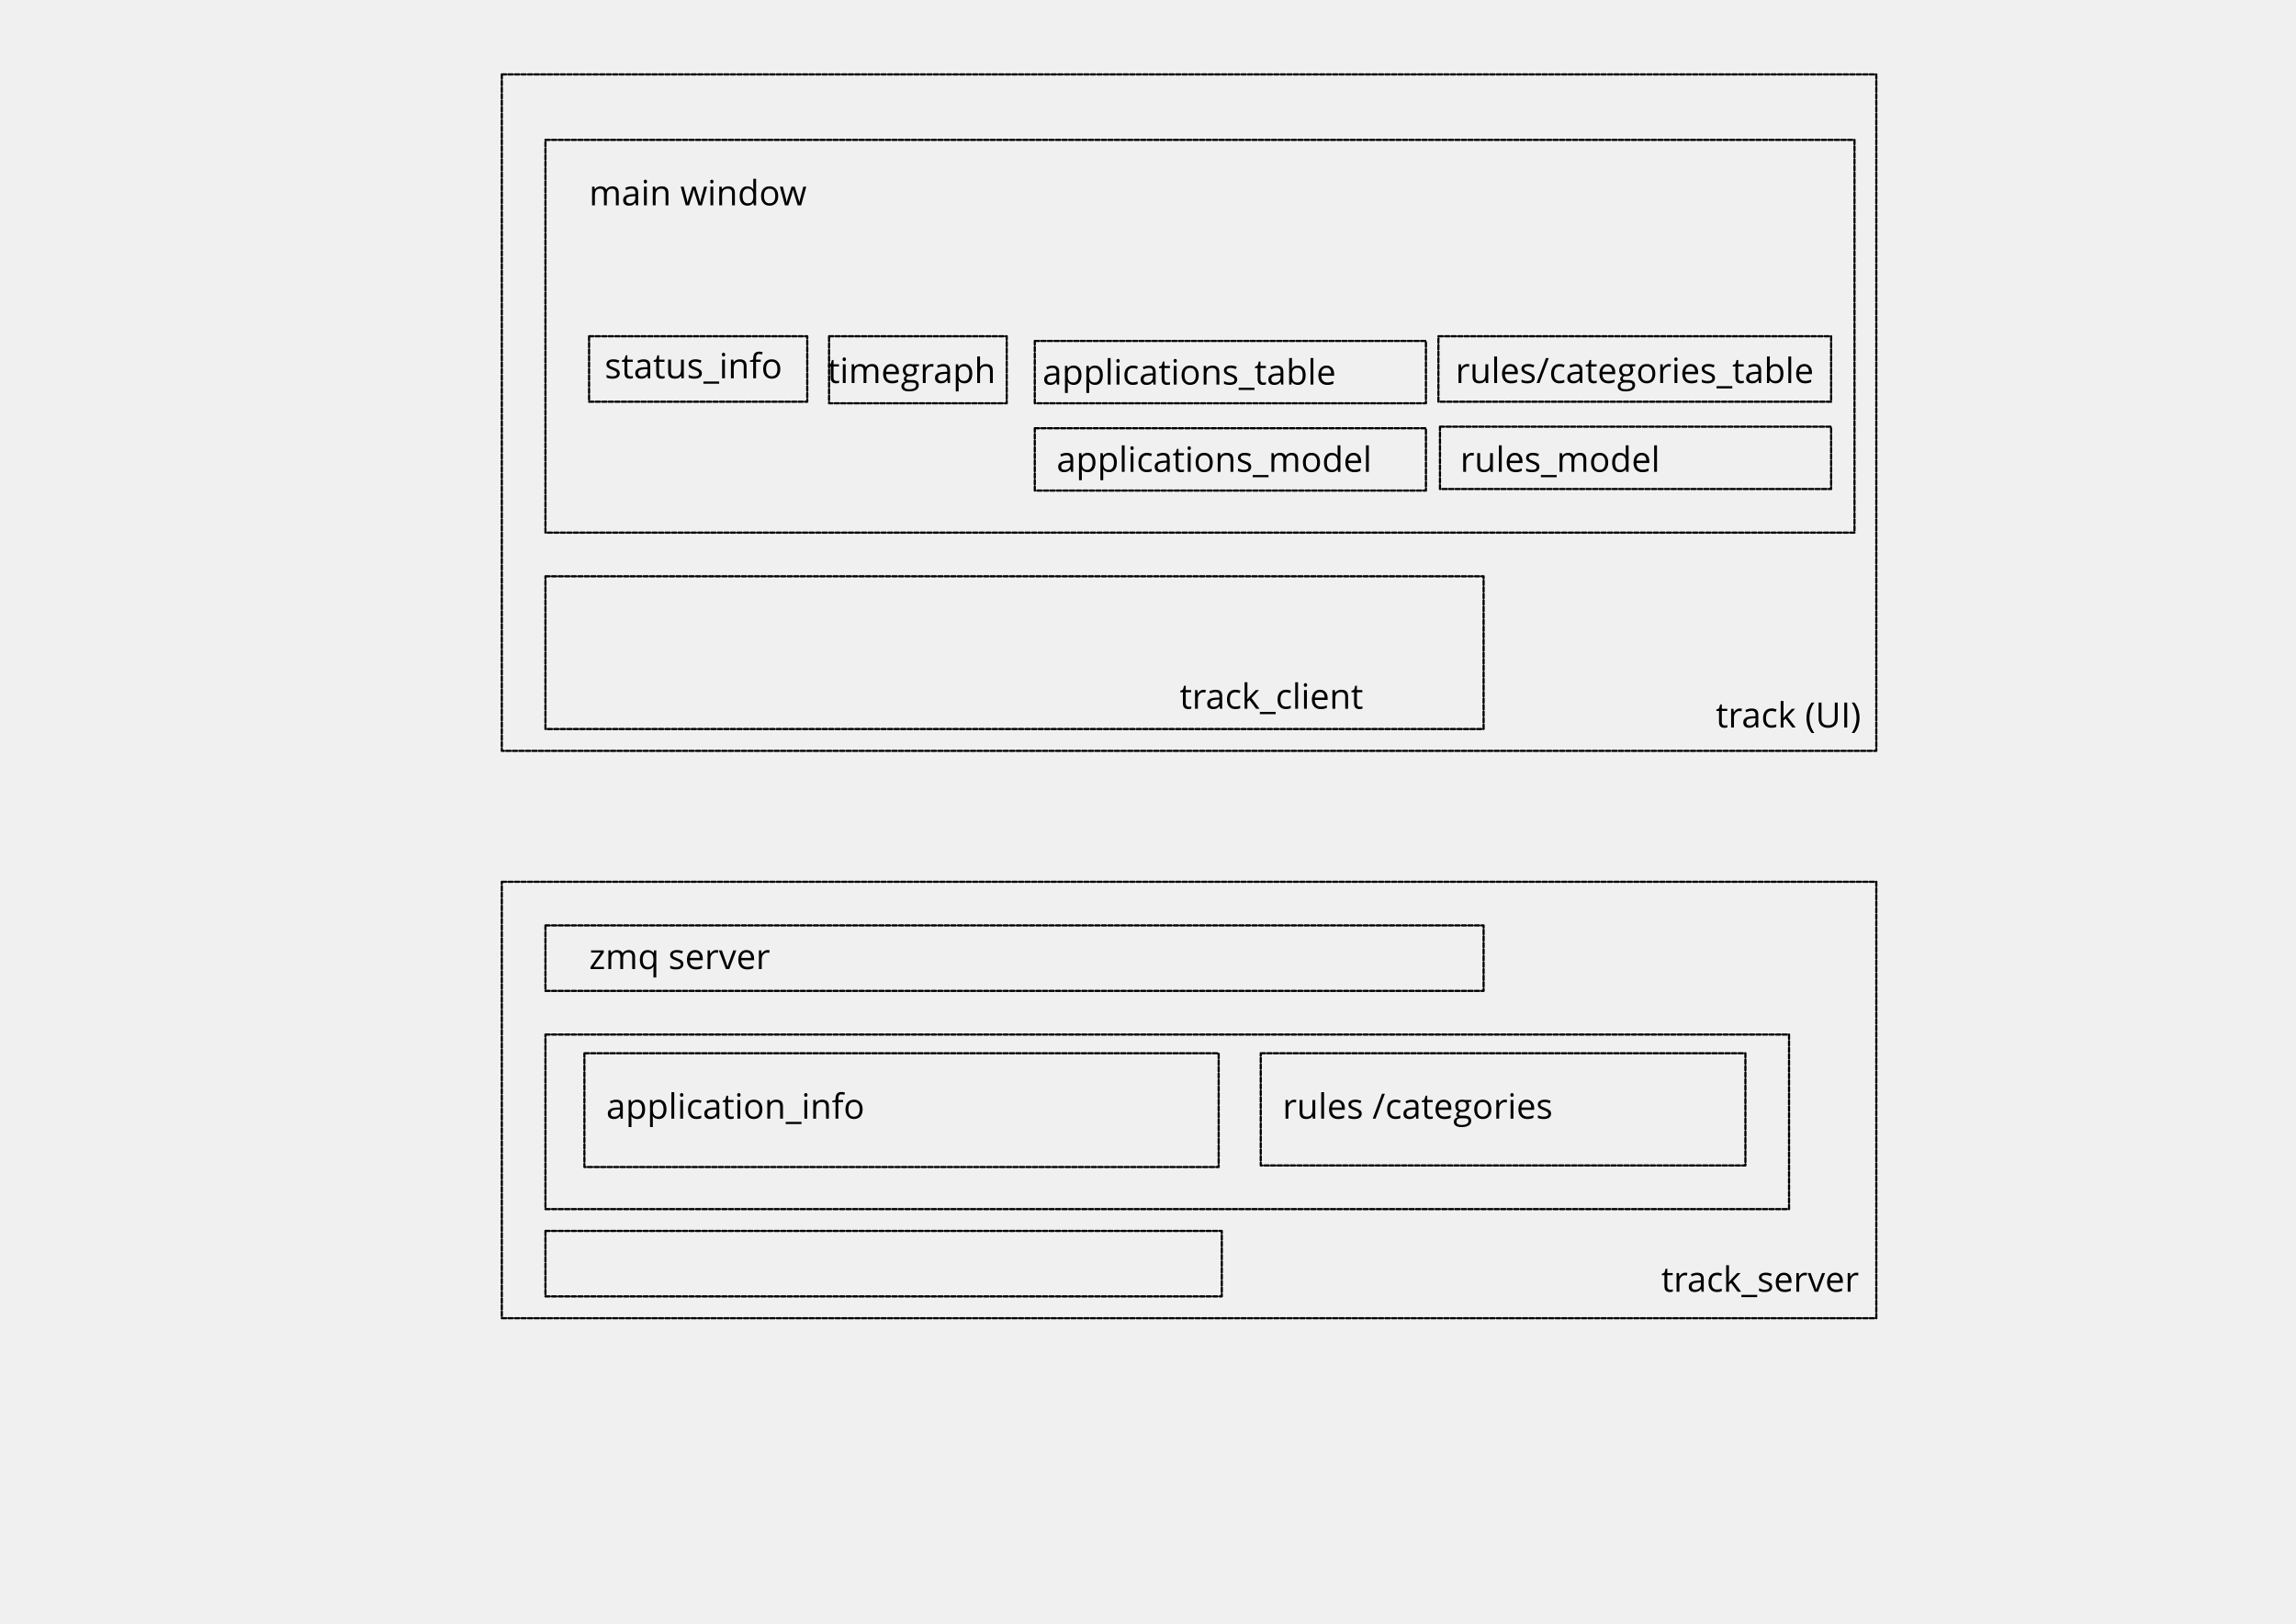
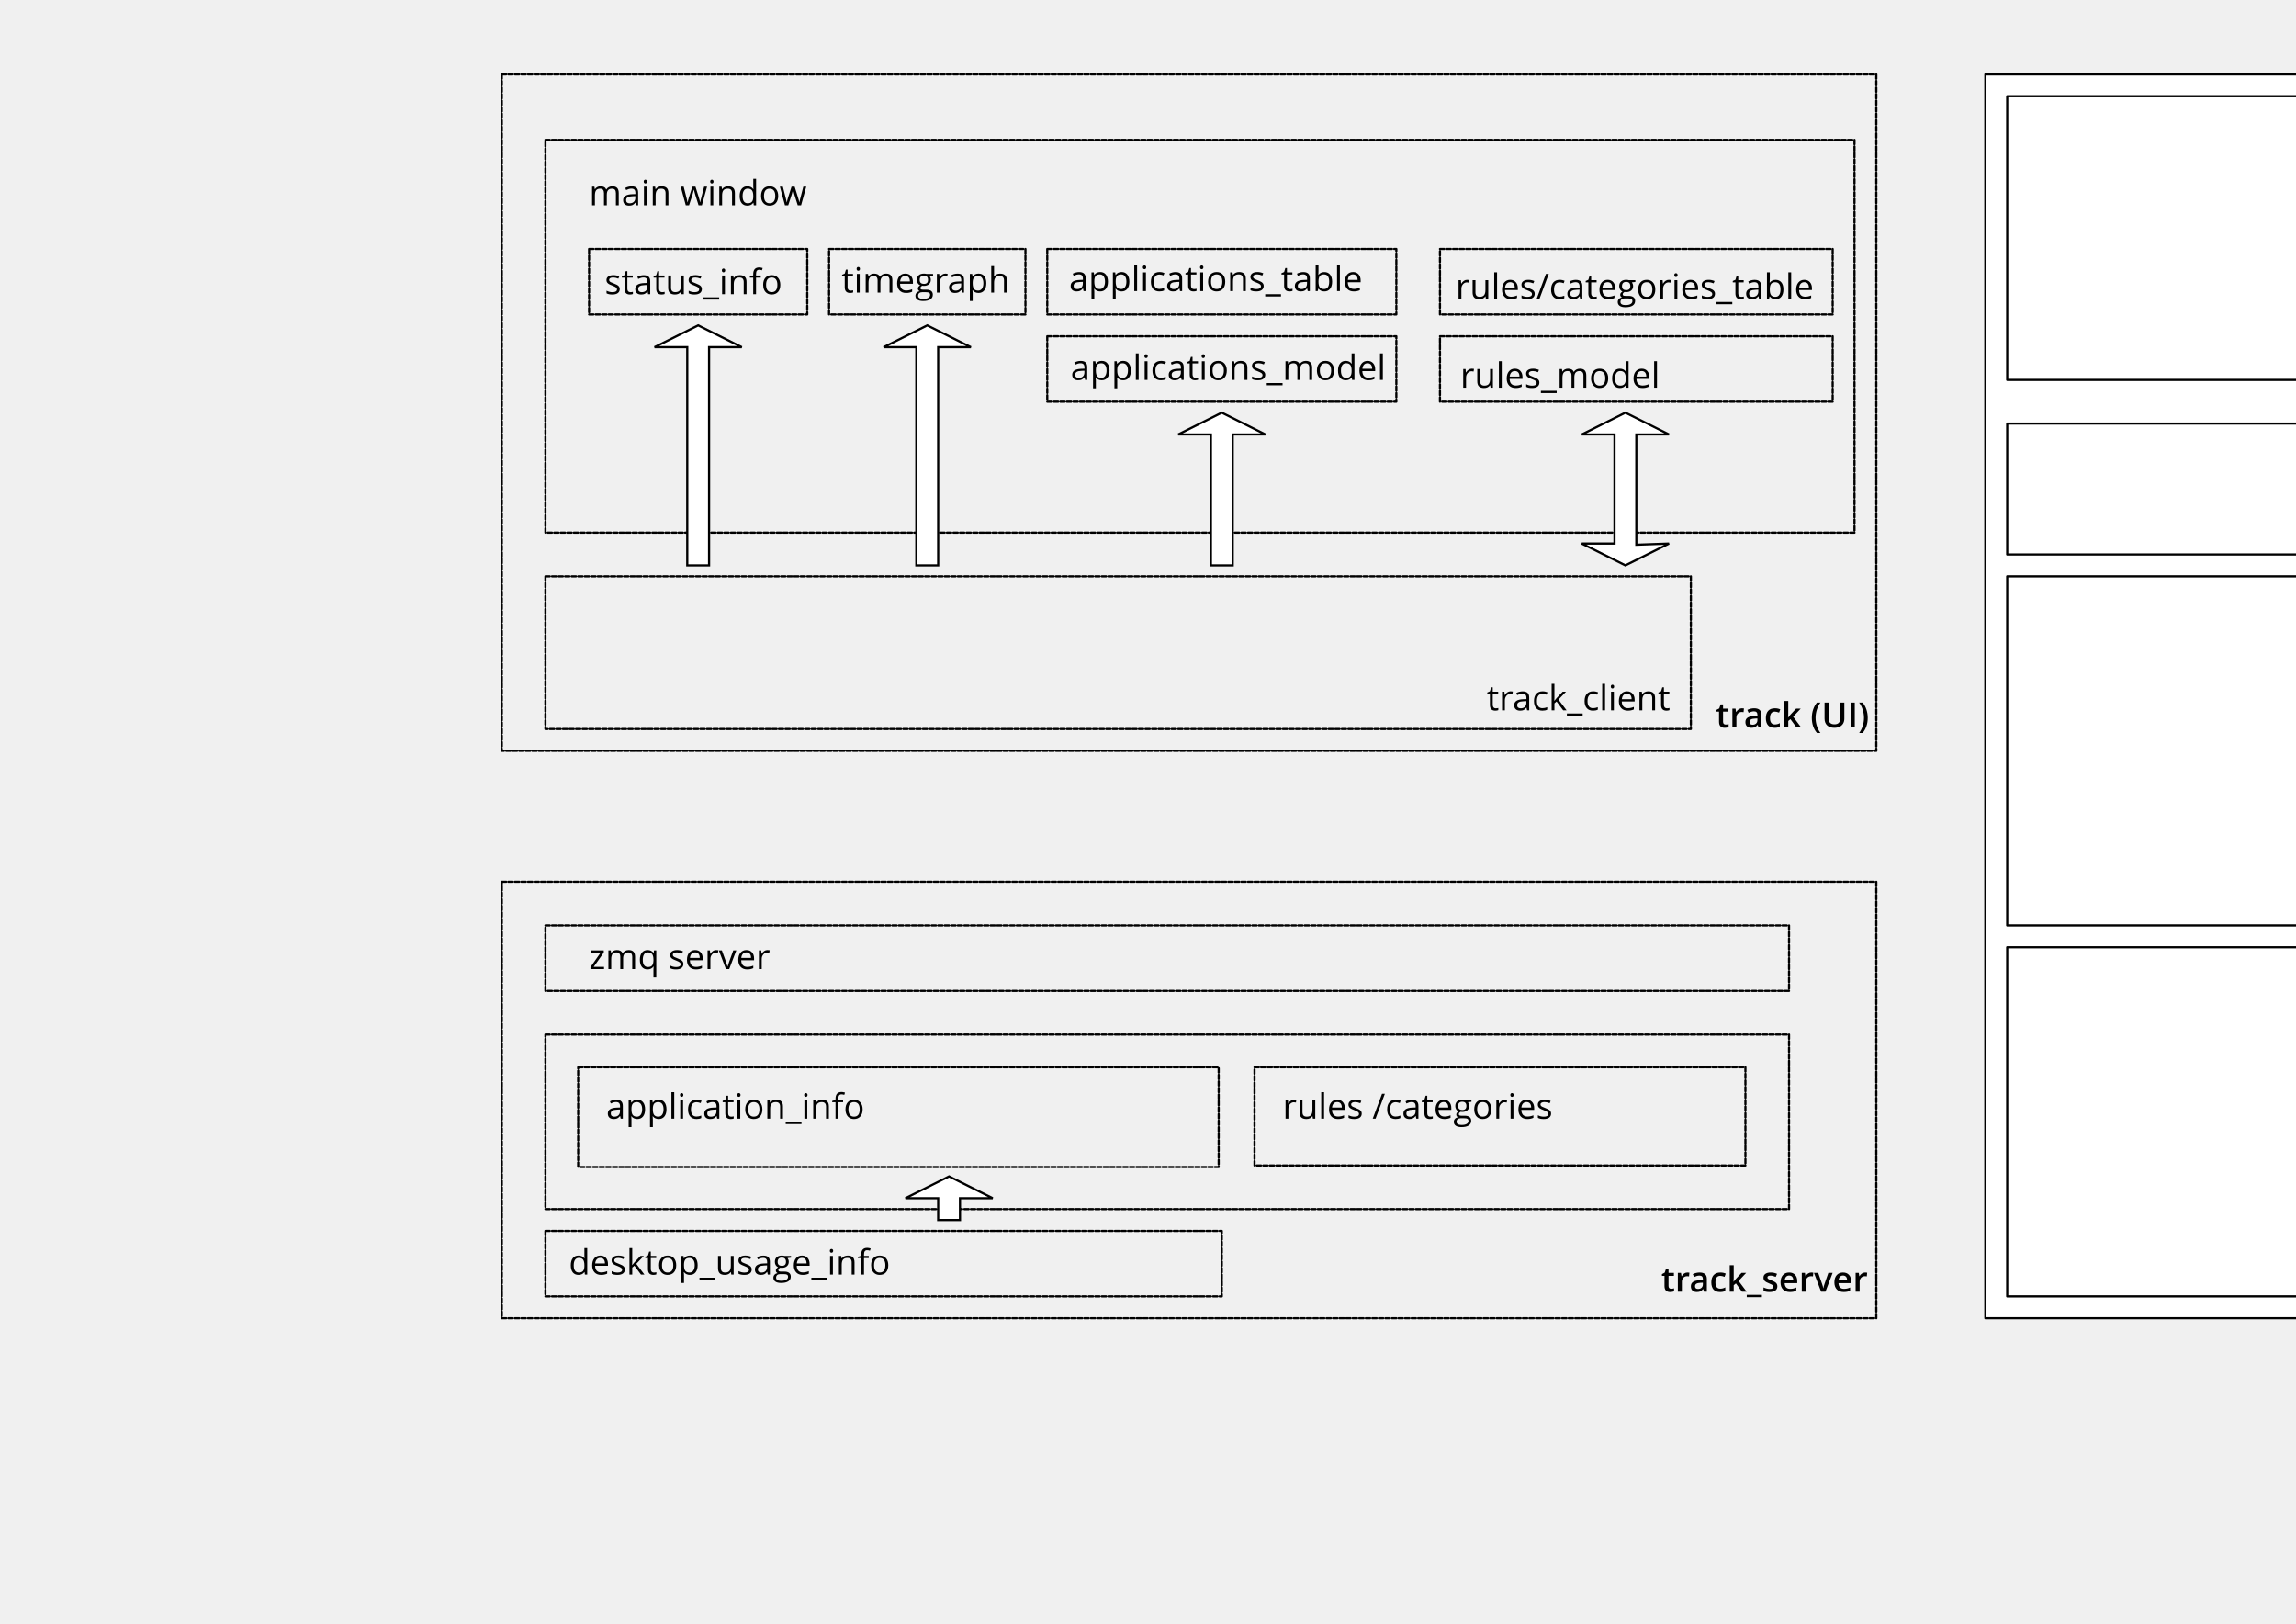
<svg xmlns="http://www.w3.org/2000/svg" width="297mm" height="210mm" viewBox="0 0 1052.362 744.094" id="svg2" version="1.1">
-   <defs id="defs4" />
+   <defs id="defs4">
+     <marker orient="auto" refY="0.0" refX="0.0" id="Arrow2Lend" style="overflow:visible;">
+       <path id="path4317" style="fill-rule:evenodd;stroke-width:0.625;stroke-linejoin:round;stroke:#000000;stroke-opacity:1;fill:#000000;fill-opacity:1" d="M 8.719,4.034 L -2.207,0.016 L 8.719,-4.002 C 6.973,-1.63 6.983,1.616 8.719,4.034 z " transform="scale(1.1) rotate(180) translate(1,0)" />
+     </marker>
+     <marker orient="auto" refY="0.0" refX="0.0" id="Arrow2Lstart" style="overflow:visible">
+       <path id="path4314" style="fill-rule:evenodd;stroke-width:0.625;stroke-linejoin:round;stroke:#000000;stroke-opacity:1;fill:#000000;fill-opacity:1" d="M 8.719,4.034 L -2.207,0.016 L 8.719,-4.002 C 6.973,-1.63 6.983,1.616 8.719,4.034 z " transform="scale(1.1) translate(1,0)" />
+     </marker>
+   </defs>
  <g id="layer1" transform="translate(0,-308.2677)">
    <rect style="opacity:1;fill:none;fill-opacity:1;stroke:#000000;stroke-width:1;stroke-linecap:round;stroke-linejoin:round;stroke-miterlimit:4;stroke-dasharray:2, 1;stroke-dashoffset:0;stroke-opacity:1" id="rect3357" width="630" height="200" x="230" y="712.362" ry="4.2339801e-05" />
    <text xml:space="preserve" style="font-style:normal;font-weight:normal;font-size:16px;line-height:125%;font-family:'open sans';-inkscape-font-specification:'open sans';text-align:start;letter-spacing:0px;word-spacing:0px;text-anchor:start;fill:#000000;fill-opacity:1;stroke:none;stroke-width:1px;stroke-linecap:butt;stroke-linejoin:miter;stroke-opacity:1" x="761.429" y="900.219" id="text3359">
-       <tspan id="tspan3361" x="761.429" y="900.219">track_server</tspan>
+       <tspan id="tspan3361" x="761.429" y="900.219" style="-inkscape-font-specification:'open sans Semi-Bold';font-family:'open sans';font-weight:600;font-style:normal;font-stretch:normal;font-variant:normal">track_server</tspan>
    </text>
    <rect style="opacity:1;fill:none;fill-opacity:1;stroke:#000000;stroke-width:1;stroke-linecap:round;stroke-linejoin:round;stroke-miterlimit:4;stroke-dasharray:2, 1;stroke-dashoffset:0;stroke-opacity:1" id="rect3363" width="630" height="310" x="230" y="342.362" ry="4.2339801e-05" />
-     <text xml:space="preserve" style="font-style:normal;font-weight:normal;font-size:16px;line-height:125%;font-family:'open sans';-inkscape-font-specification:'open sans';text-align:start;letter-spacing:0px;word-spacing:0px;text-anchor:start;fill:#000000;fill-opacity:1;stroke:none;stroke-width:1px;stroke-linecap:butt;stroke-linejoin:miter;stroke-opacity:1" x="786.429" y="641.648" id="text3365">
+     <text xml:space="preserve" style="font-style:normal;font-weight:600;font-size:16px;line-height:125%;font-family:'open sans';-inkscape-font-specification:'open sans Semi-Bold';text-align:start;letter-spacing:0px;word-spacing:0px;text-anchor:start;fill:#000000;fill-opacity:1;stroke:none;stroke-width:1px;stroke-linecap:butt;stroke-linejoin:miter;stroke-opacity:1;font-stretch:normal;font-variant:normal;" x="786.429" y="641.648" id="text3365">
      <tspan id="tspan3367" x="786.429" y="641.648">track (UI)</tspan>
    </text>
-     <rect style="opacity:1;fill:none;fill-opacity:1;stroke:#000000;stroke-width:1;stroke-linecap:round;stroke-linejoin:round;stroke-miterlimit:4;stroke-dasharray:2, 1;stroke-dashoffset:0;stroke-opacity:1" id="rect3369" width="430" height="70" x="250" y="572.362" ry="4.2339801e-05" />
-     <rect style="opacity:1;fill:none;fill-opacity:1;stroke:#000000;stroke-width:1;stroke-linecap:round;stroke-linejoin:round;stroke-miterlimit:4;stroke-dasharray:2, 1;stroke-dashoffset:0;stroke-opacity:1" id="rect3371" width="179.286" height="28.571" x="474.286" y="464.505" ry="4.2339801e-05" />
-     <rect style="opacity:1;fill:none;fill-opacity:1;stroke:#000000;stroke-width:1;stroke-linecap:round;stroke-linejoin:round;stroke-miterlimit:4;stroke-dasharray:2, 1;stroke-dashoffset:0;stroke-opacity:1" id="rect3373" width="179.286" height="28.571" x="474.286" y="504.505" ry="4.2339801e-05" />
-     <rect style="opacity:1;fill:none;fill-opacity:1;stroke:#000000;stroke-width:1;stroke-linecap:round;stroke-linejoin:round;stroke-miterlimit:4;stroke-dasharray:2, 1;stroke-dashoffset:0;stroke-opacity:1" id="rect3375" width="179.286" height="28.571" x="660" y="503.791" ry="4.2339801e-05" />
-     <text xml:space="preserve" style="font-style:normal;font-weight:normal;font-size:16px;line-height:125%;font-family:'open sans';-inkscape-font-specification:'open sans';text-align:start;letter-spacing:0px;word-spacing:0px;text-anchor:start;fill:#000000;fill-opacity:1;stroke:none;stroke-width:1px;stroke-linecap:butt;stroke-linejoin:miter;stroke-opacity:1" x="484.286" y="524.505" id="text3377">
-       <tspan id="tspan3379" x="484.286" y="524.505">applications_model</tspan>
+     <rect style="opacity:1;fill:none;fill-opacity:1;stroke:#000000;stroke-width:1;stroke-linecap:round;stroke-linejoin:round;stroke-miterlimit:4;stroke-dasharray:2, 1;stroke-dashoffset:0;stroke-opacity:1" id="rect3369" width="525" height="70" x="250" y="572.362" ry="4.2339801e-05" />
+     <rect style="opacity:1;fill:none;fill-opacity:1;stroke:#000000;stroke-width:1;stroke-linecap:round;stroke-linejoin:round;stroke-miterlimit:4;stroke-dasharray:2, 1;stroke-dashoffset:0;stroke-opacity:1" id="rect3371" width="160" height="30" x="480" y="422.362" ry="4.2339801e-05" />
+     <rect style="opacity:1;fill:none;fill-opacity:1;stroke:#000000;stroke-width:1;stroke-linecap:round;stroke-linejoin:round;stroke-miterlimit:4;stroke-dasharray:2, 1;stroke-dashoffset:0;stroke-opacity:1" id="rect3373" width="160" height="30" x="480" y="462.362" ry="4.2339801e-05" />
+     <rect style="opacity:1;fill:none;fill-opacity:1;stroke:#000000;stroke-width:1;stroke-linecap:round;stroke-linejoin:round;stroke-miterlimit:4;stroke-dasharray:2, 1;stroke-dashoffset:0;stroke-opacity:1" id="rect3375" width="180" height="30" x="660" y="462.362" ry="4.2339801e-05" />
+     <text xml:space="preserve" style="font-style:normal;font-weight:normal;font-size:16px;line-height:125%;font-family:'open sans';-inkscape-font-specification:'open sans';text-align:start;letter-spacing:0px;word-spacing:0px;text-anchor:start;fill:#000000;fill-opacity:1;stroke:none;stroke-width:1px;stroke-linecap:butt;stroke-linejoin:miter;stroke-opacity:1" x="490.714" y="482.362" id="text3377">
+       <tspan id="tspan3379" x="490.714" y="482.362">applications_model</tspan>
    </text>
-     <text xml:space="preserve" style="font-style:normal;font-weight:normal;font-size:16px;line-height:125%;font-family:'open sans';-inkscape-font-specification:'open sans';text-align:start;letter-spacing:0px;word-spacing:0px;text-anchor:start;fill:#000000;fill-opacity:1;stroke:none;stroke-width:1px;stroke-linecap:butt;stroke-linejoin:miter;stroke-opacity:1" x="669.286" y="524.505" id="text3377-1">
-       <tspan id="tspan3379-0" x="669.286" y="524.505">rules_model</tspan>
+     <text xml:space="preserve" style="font-style:normal;font-weight:normal;font-size:16px;line-height:125%;font-family:'open sans';-inkscape-font-specification:'open sans';text-align:start;letter-spacing:0px;word-spacing:0px;text-anchor:start;fill:#000000;fill-opacity:1;stroke:none;stroke-width:1px;stroke-linecap:butt;stroke-linejoin:miter;stroke-opacity:1" x="669.286" y="485.934" id="text3377-1">
+       <tspan id="tspan3379-0" x="669.286" y="485.934">rules_model</tspan>
    </text>
-     <text xml:space="preserve" style="font-style:normal;font-weight:normal;font-size:16px;line-height:125%;font-family:'open sans';-inkscape-font-specification:'open sans';text-align:start;letter-spacing:0px;word-spacing:0px;text-anchor:start;fill:#000000;fill-opacity:1;stroke:none;stroke-width:1px;stroke-linecap:butt;stroke-linejoin:miter;stroke-opacity:1" x="477.857" y="484.505" id="text3377-8">
-       <tspan id="tspan3379-6" x="477.857" y="484.505">applications_table</tspan>
+     <text xml:space="preserve" style="font-style:normal;font-weight:normal;font-size:16px;line-height:125%;font-family:'open sans';-inkscape-font-specification:'open sans';text-align:start;letter-spacing:0px;word-spacing:0px;text-anchor:start;fill:#000000;fill-opacity:1;stroke:none;stroke-width:1px;stroke-linecap:butt;stroke-linejoin:miter;stroke-opacity:1" x="490" y="441.648" id="text3377-8">
+       <tspan id="tspan3379-6" x="490" y="441.648">applications_table</tspan>
    </text>
    <rect style="opacity:1;fill:none;fill-opacity:1;stroke:#000000;stroke-width:1;stroke-linecap:round;stroke-linejoin:round;stroke-miterlimit:4;stroke-dasharray:2, 1;stroke-dashoffset:0;stroke-opacity:1" id="rect3417" width="600" height="180" x="250" y="372.362" ry="4.2339801e-05" />
    <text xml:space="preserve" style="font-style:normal;font-weight:normal;font-size:16px;line-height:125%;font-family:'open sans';-inkscape-font-specification:'open sans';text-align:start;letter-spacing:0px;word-spacing:0px;text-anchor:start;fill:#000000;fill-opacity:1;stroke:none;stroke-width:1px;stroke-linecap:butt;stroke-linejoin:miter;stroke-opacity:1" x="270" y="402.362" id="text3419">
      <tspan id="tspan3421" x="270" y="402.362">main window</tspan>
    </text>
-     <rect style="opacity:1;fill:none;fill-opacity:1;stroke:#000000;stroke-width:1;stroke-linecap:round;stroke-linejoin:round;stroke-miterlimit:4;stroke-dasharray:2, 1;stroke-dashoffset:0;stroke-opacity:1" id="rect3371-7" width="180" height="30" x="659.286" y="462.362" ry="4.2339801e-05" />
-     <text xml:space="preserve" style="font-style:normal;font-weight:normal;font-size:16px;line-height:125%;font-family:'open sans';-inkscape-font-specification:'open sans';text-align:start;letter-spacing:0px;word-spacing:0px;text-anchor:start;fill:#000000;fill-opacity:1;stroke:none;stroke-width:1px;stroke-linecap:butt;stroke-linejoin:miter;stroke-opacity:1" x="667.143" y="483.791" id="text3377-8-3">
-       <tspan id="tspan3379-6-3" x="667.143" y="483.791">rules/categories_table</tspan>
+     <rect style="opacity:1;fill:none;fill-opacity:1;stroke:#000000;stroke-width:1;stroke-linecap:round;stroke-linejoin:round;stroke-miterlimit:4;stroke-dasharray:2, 1;stroke-dashoffset:0;stroke-opacity:1" id="rect3371-7" width="180" height="30" x="660" y="422.362" ry="4.2339801e-05" />
+     <text xml:space="preserve" style="font-style:normal;font-weight:normal;font-size:16px;line-height:125%;font-family:'open sans';-inkscape-font-specification:'open sans';text-align:start;letter-spacing:0px;word-spacing:0px;text-anchor:start;fill:#000000;fill-opacity:1;stroke:none;stroke-width:1px;stroke-linecap:butt;stroke-linejoin:miter;stroke-opacity:1" x="667.143" y="445.219" id="text3377-8-3">
+       <tspan id="tspan3379-6-3" x="667.143" y="445.219">rules/categories_table</tspan>
    </text>
-     <text xml:space="preserve" style="font-style:normal;font-weight:normal;font-size:16px;line-height:125%;font-family:'open sans';-inkscape-font-specification:'open sans';text-align:start;letter-spacing:0px;word-spacing:0px;text-anchor:start;fill:#000000;fill-opacity:1;stroke:none;stroke-width:1px;stroke-linecap:butt;stroke-linejoin:miter;stroke-opacity:1" x="540.714" y="633.076" id="text3377-8-9">
-       <tspan id="tspan3379-6-0" x="540.714" y="633.076">track_client</tspan>
+     <text xml:space="preserve" style="font-style:normal;font-weight:normal;font-size:16px;line-height:125%;font-family:'open sans';-inkscape-font-specification:'open sans';text-align:start;letter-spacing:0px;word-spacing:0px;text-anchor:start;fill:#000000;fill-opacity:1;stroke:none;stroke-width:1px;stroke-linecap:butt;stroke-linejoin:miter;stroke-opacity:1" x="681.429" y="633.791" id="text3377-8-9">
+       <tspan id="tspan3379-6-0" x="681.429" y="633.791">track_client</tspan>
    </text>
-     <rect style="opacity:1;fill:none;fill-opacity:1;stroke:#000000;stroke-width:1;stroke-linecap:round;stroke-linejoin:round;stroke-miterlimit:4;stroke-dasharray:2, 1;stroke-dashoffset:0;stroke-opacity:1" id="rect3371-6" width="81.429" height="30.714" x="380" y="462.362" ry="4.2339801e-05" />
-     <text xml:space="preserve" style="font-style:normal;font-weight:normal;font-size:16px;line-height:125%;font-family:'open sans';-inkscape-font-specification:'open sans';text-align:start;letter-spacing:0px;word-spacing:0px;text-anchor:start;fill:#000000;fill-opacity:1;stroke:none;stroke-width:1px;stroke-linecap:butt;stroke-linejoin:miter;stroke-opacity:1" x="379.286" y="483.791" id="text3377-8-6">
-       <tspan id="tspan3379-6-5" x="379.286" y="483.791">timegraph</tspan>
+     <rect style="opacity:1;fill:none;fill-opacity:1;stroke:#000000;stroke-width:1;stroke-linecap:round;stroke-linejoin:round;stroke-miterlimit:4;stroke-dasharray:2, 1;stroke-dashoffset:0;stroke-opacity:1" id="rect3371-6" width="90" height="30" x="380" y="422.362" ry="4.2339801e-05" />
+     <text xml:space="preserve" style="font-style:normal;font-weight:normal;font-size:16px;line-height:125%;font-family:'open sans';-inkscape-font-specification:'open sans';text-align:start;letter-spacing:0px;word-spacing:0px;text-anchor:start;fill:#000000;fill-opacity:1;stroke:none;stroke-width:1px;stroke-linecap:butt;stroke-linejoin:miter;stroke-opacity:1" x="385.714" y="442.362" id="text3377-8-6">
+       <tspan id="tspan3379-6-5" x="385.714" y="442.362">timegraph</tspan>
    </text>
-     <rect style="opacity:1;fill:none;fill-opacity:1;stroke:#000000;stroke-width:1;stroke-linecap:round;stroke-linejoin:round;stroke-miterlimit:4;stroke-dasharray:2, 1;stroke-dashoffset:0;stroke-opacity:1" id="rect3371-6-2" width="100" height="30" x="270" y="462.362" ry="4.2339801e-05" />
-     <text xml:space="preserve" style="font-style:normal;font-weight:normal;font-size:16px;line-height:125%;font-family:'open sans';-inkscape-font-specification:'open sans';text-align:start;letter-spacing:0px;word-spacing:0px;text-anchor:start;fill:#000000;fill-opacity:1;stroke:none;stroke-width:1px;stroke-linecap:butt;stroke-linejoin:miter;stroke-opacity:1" x="277.143" y="481.648" id="text3377-8-6-9">
-       <tspan id="tspan3379-6-5-7" x="277.143" y="481.648">status_info</tspan>
+     <rect style="opacity:1;fill:none;fill-opacity:1;stroke:#000000;stroke-width:1;stroke-linecap:round;stroke-linejoin:round;stroke-miterlimit:4;stroke-dasharray:2, 1;stroke-dashoffset:0;stroke-opacity:1" id="rect3371-6-2" width="100" height="30" x="270" y="422.362" ry="4.2339801e-05" />
+     <text xml:space="preserve" style="font-style:normal;font-weight:normal;font-size:16px;line-height:125%;font-family:'open sans';-inkscape-font-specification:'open sans';text-align:start;letter-spacing:0px;word-spacing:0px;text-anchor:start;fill:#000000;fill-opacity:1;stroke:none;stroke-width:1px;stroke-linecap:butt;stroke-linejoin:miter;stroke-opacity:1" x="277.143" y="443.076" id="text3377-8-6-9">
+       <tspan id="tspan3379-6-5-7" x="277.143" y="443.076">status_info</tspan>
    </text>
-     <rect style="opacity:1;fill:none;fill-opacity:1;stroke:#000000;stroke-width:1;stroke-linecap:round;stroke-linejoin:round;stroke-miterlimit:4;stroke-dasharray:2, 1;stroke-dashoffset:0;stroke-opacity:1" id="rect3369-8" width="290.714" height="52.143" x="267.857" y="790.934" ry="4.2339801e-05" />
-     <rect style="opacity:1;fill:none;fill-opacity:1;stroke:#000000;stroke-width:1;stroke-linecap:round;stroke-linejoin:round;stroke-miterlimit:4;stroke-dasharray:2, 1;stroke-dashoffset:0;stroke-opacity:1" id="rect3369-8-7" width="222.143" height="51.429" x="577.857" y="790.934" ry="4.2339801e-05" />
+     <rect style="opacity:1;fill:none;fill-opacity:1;stroke:#000000;stroke-width:1;stroke-linecap:round;stroke-linejoin:round;stroke-miterlimit:4;stroke-dasharray:2, 1;stroke-dashoffset:0;stroke-opacity:1" id="rect3369-8" width="293.571" height="45.714" x="265" y="797.362" ry="4.2339801e-05" />
+     <rect style="opacity:1;fill:none;fill-opacity:1;stroke:#000000;stroke-width:1;stroke-linecap:round;stroke-linejoin:round;stroke-miterlimit:4;stroke-dasharray:2, 1;stroke-dashoffset:0;stroke-opacity:1" id="rect3369-8-7" width="225" height="45" x="575" y="797.362" ry="4.2339801e-05" />
    <flowRoot xml:space="preserve" id="flowRoot3438" style="fill:black;stroke:none;stroke-opacity:1;stroke-width:1px;stroke-linejoin:miter;stroke-linecap:butt;fill-opacity:1;font-family:open sans;font-style:normal;font-weight:normal;font-size:16px;line-height:125%;letter-spacing:0px;word-spacing:0px;text-anchor:start;text-align:start;-inkscape-font-specification:open sans">
      <flowRegion id="flowRegion3440">
        <rect id="rect3442" width="590" height="30" x="250" y="424.094" />
      </flowRegion>
      <flowPara id="flowPara3444" />
    </flowRoot>
-     <rect style="opacity:1;fill:none;fill-opacity:1;stroke:#000000;stroke-width:1;stroke-linecap:round;stroke-linejoin:round;stroke-miterlimit:4;stroke-dasharray:2, 1;stroke-dashoffset:0;stroke-opacity:1" id="rect3446" width="430" height="30" x="250" y="732.362" ry="4.2339801e-05" />
+     <rect style="opacity:1;fill:none;fill-opacity:1;stroke:#000000;stroke-width:1;stroke-linecap:round;stroke-linejoin:round;stroke-miterlimit:4;stroke-dasharray:2, 1;stroke-dashoffset:0;stroke-opacity:1" id="rect3446" width="570" height="30" x="250" y="732.362" ry="4.2339801e-05" />
    <text xml:space="preserve" style="font-style:normal;font-weight:normal;font-size:16px;line-height:125%;font-family:'open sans';-inkscape-font-specification:'open sans';text-align:start;letter-spacing:0px;word-spacing:0px;text-anchor:start;fill:#000000;fill-opacity:1;stroke:none;stroke-width:1px;stroke-linecap:butt;stroke-linejoin:miter;stroke-opacity:1" x="270" y="752.362" id="text3448">
      <tspan id="tspan3450" x="270" y="752.362">zmq server</tspan>
    </text>
    <text xml:space="preserve" style="font-style:normal;font-weight:normal;font-size:16px;line-height:125%;font-family:'open sans';-inkscape-font-specification:'open sans';text-align:start;letter-spacing:0px;word-spacing:0px;text-anchor:start;fill:#000000;fill-opacity:1;stroke:none;stroke-width:1px;stroke-linecap:butt;stroke-linejoin:miter;stroke-opacity:1" x="277.857" y="820.934" id="text3452">
      <tspan id="tspan3454" x="277.857" y="820.934">application_info</tspan>
    </text>
    <text xml:space="preserve" style="font-style:normal;font-weight:normal;font-size:16px;line-height:125%;font-family:'open sans';-inkscape-font-specification:'open sans';text-align:start;letter-spacing:0px;word-spacing:0px;text-anchor:start;fill:#000000;fill-opacity:1;stroke:none;stroke-width:1px;stroke-linecap:butt;stroke-linejoin:miter;stroke-opacity:1" x="587.857" y="820.934" id="text3456">
      <tspan id="tspan3458" x="587.857" y="820.934">rules /categories</tspan>
    </text>
    <rect style="opacity:1;fill:none;fill-opacity:1;stroke:#000000;stroke-width:1;stroke-linecap:round;stroke-linejoin:round;stroke-miterlimit:4;stroke-dasharray:2, 1;stroke-dashoffset:0;stroke-opacity:1" id="rect3460" width="570" height="80" x="250" y="782.362" ry="4.2339801e-05" />
    <rect style="opacity:1;fill:none;fill-opacity:1;stroke:#000000;stroke-width:1;stroke-linecap:round;stroke-linejoin:round;stroke-miterlimit:4;stroke-dasharray:2, 1;stroke-dashoffset:0;stroke-opacity:1" id="rect3462" width="310" height="30" x="250" y="872.362" ry="4.2339801e-05" />
+     <text xml:space="preserve" style="font-style:normal;font-weight:normal;font-size:16px;line-height:125%;font-family:'open sans';-inkscape-font-specification:'open sans';text-align:start;letter-spacing:0px;word-spacing:0px;text-anchor:start;fill:#000000;fill-opacity:1;stroke:none;stroke-width:1px;stroke-linecap:butt;stroke-linejoin:miter;stroke-opacity:1" x="260.714" y="892.362" id="text3452-8">
+       <tspan id="tspan3454-8" x="260.714" y="892.362">desktop_usage_info</tspan>
+     </text>
+     <path style="fill:#ffffff;fill-rule:evenodd;stroke:#000000;stroke-width:1px;stroke-linecap:butt;stroke-linejoin:miter;stroke-opacity:1;fill-opacity:1" d="m 320,457.362 -20,10 15,0 0,100 10,0 0,-100 15,0 z" id="path4628" />
+     <path style="fill:#ffffff;fill-rule:evenodd;stroke:#000000;stroke-width:1px;stroke-linecap:butt;stroke-linejoin:miter;stroke-opacity:1;fill-opacity:1" d="m 425,457.362 -20,10 15,0 0,100 10,0 0,-100 15,0 z" id="path4628-3" />
+     <path style="fill:#ffffff;fill-rule:evenodd;stroke:#000000;stroke-width:1px;stroke-linecap:butt;stroke-linejoin:miter;stroke-opacity:1;fill-opacity:1" d="m 560,497.362 -20,10 15,0 0,60 10,0 0,-60 15,0 z" id="path4628-8" />
+     <path style="fill:#ffffff;fill-rule:evenodd;stroke:#000000;stroke-width:1px;stroke-linecap:butt;stroke-linejoin:miter;stroke-opacity:1;fill-opacity:1" d="m 745,497.362 -20,10 15,0 0,50 -15,0 20,10 20,-10 -15,0.53 0,-50.53 15,0 z" id="path4628-8-5" />
+     <path style="fill:#ffffff;fill-opacity:1;fill-rule:evenodd;stroke:#000000;stroke-width:1px;stroke-linecap:butt;stroke-linejoin:miter;stroke-opacity:1" d="m 435,847.362 -20,10 15,0 0,10 10,0 0,-10 15,0 z" id="path4628-3-0" />
+     <rect style="opacity:1;fill:#ffffff;fill-opacity:1;stroke:#000000;stroke-width:1;stroke-linecap:round;stroke-linejoin:round;stroke-miterlimit:4;stroke-dasharray:none;stroke-dashoffset:0;stroke-opacity:1" id="rect4681" width="406.429" height="570" x="910" y="342.362" ry="4.2339801e-05" />
+     <rect style="opacity:1;fill:#ffffff;fill-opacity:1;stroke:#000000;stroke-width:1;stroke-linecap:round;stroke-linejoin:round;stroke-miterlimit:4;stroke-dasharray:none;stroke-dashoffset:0;stroke-opacity:1" id="rect4683" width="380" height="130" x="920" y="352.362" ry="4.2339801e-05" />
+     <rect style="opacity:1;fill:#ffffff;fill-opacity:1;stroke:#000000;stroke-width:1;stroke-linecap:round;stroke-linejoin:round;stroke-miterlimit:4;stroke-dasharray:none;stroke-dashoffset:0;stroke-opacity:1" id="rect4685" width="380" height="60" x="920" y="502.362" ry="4.2339801e-05" />
+     <rect style="opacity:1;fill:#ffffff;fill-opacity:1;stroke:#000000;stroke-width:1;stroke-linecap:round;stroke-linejoin:round;stroke-miterlimit:4;stroke-dasharray:none;stroke-dashoffset:0;stroke-opacity:1" id="rect4687" width="380" height="160" x="920" y="572.362" ry="4.2339801e-05" />
+     <rect style="opacity:1;fill:#ffffff;fill-opacity:1;stroke:#000000;stroke-width:1;stroke-linecap:round;stroke-linejoin:round;stroke-miterlimit:4;stroke-dasharray:none;stroke-dashoffset:0;stroke-opacity:1" id="rect4689" width="380" height="160" x="920" y="742.362" ry="4.2339801e-05" />
  </g>
</svg>
